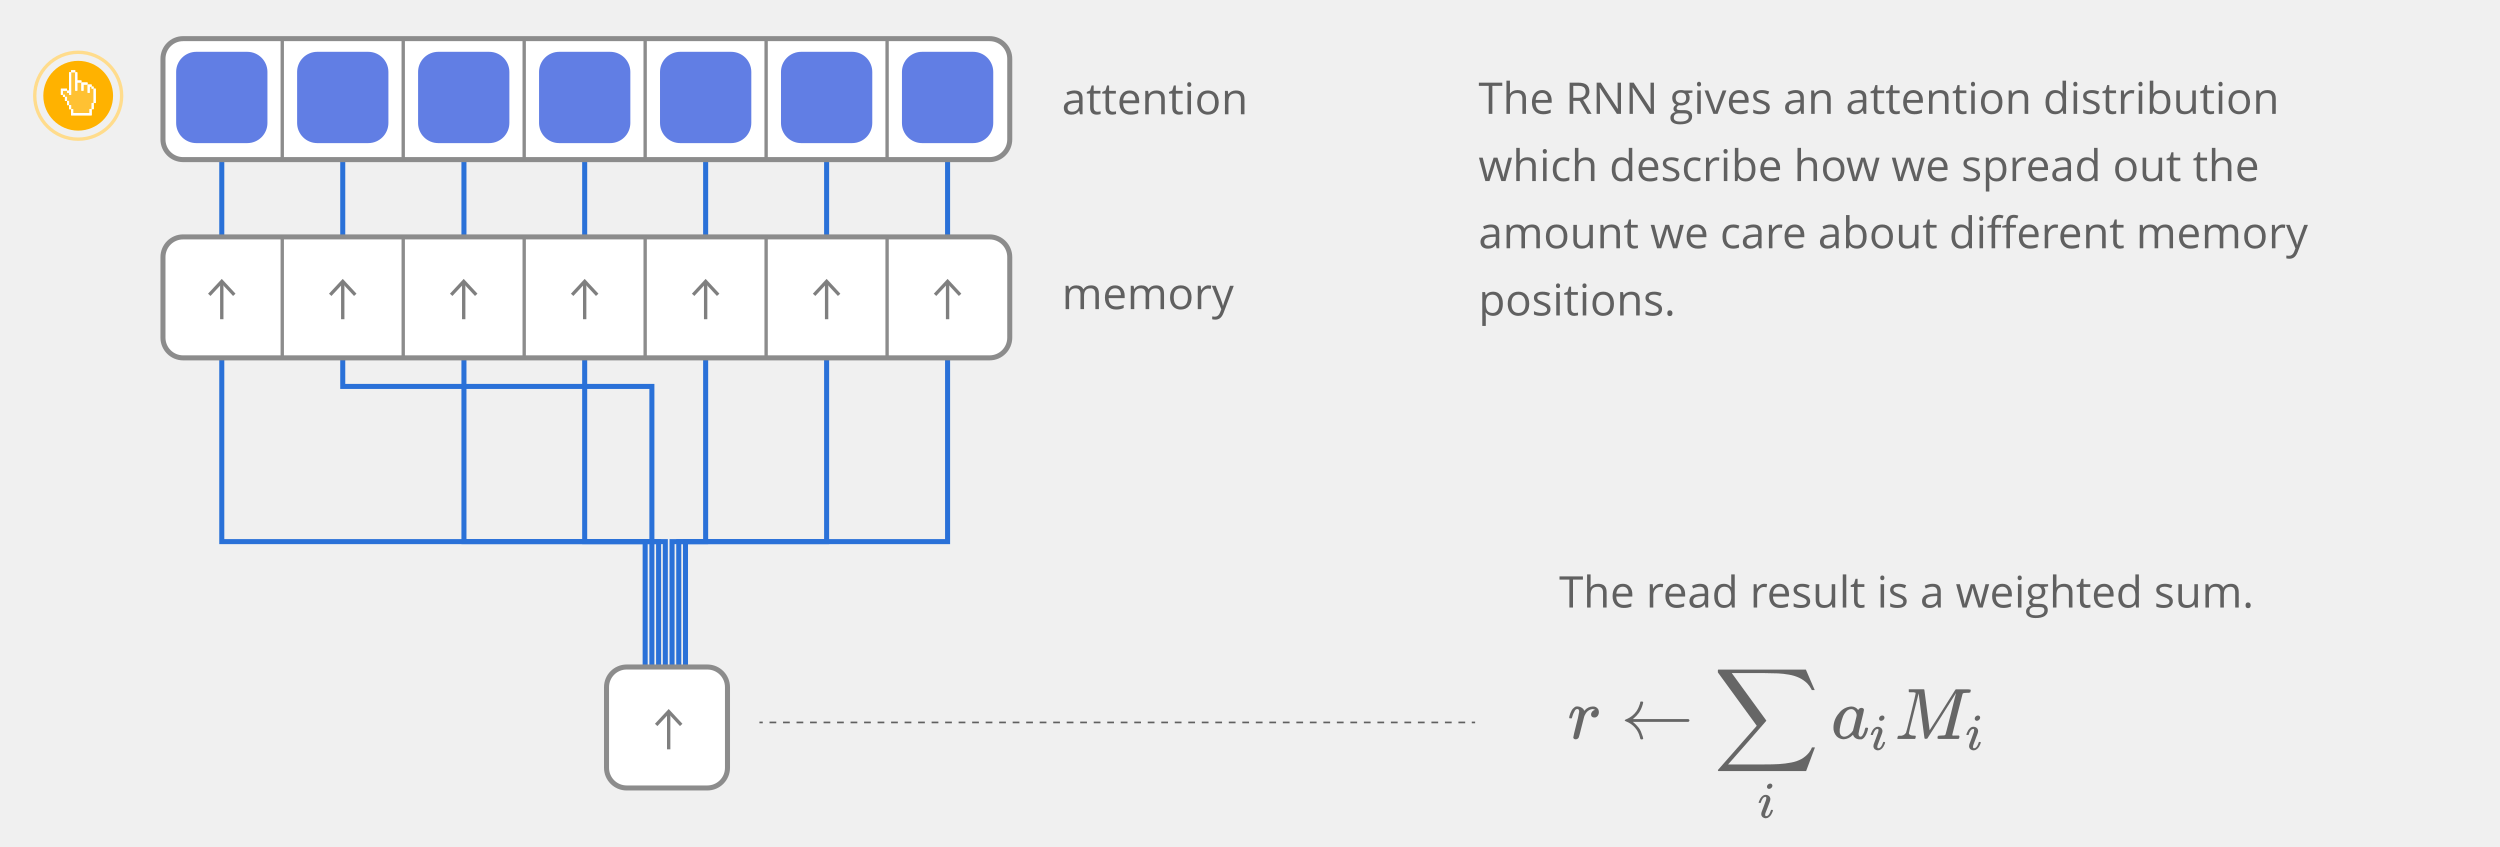
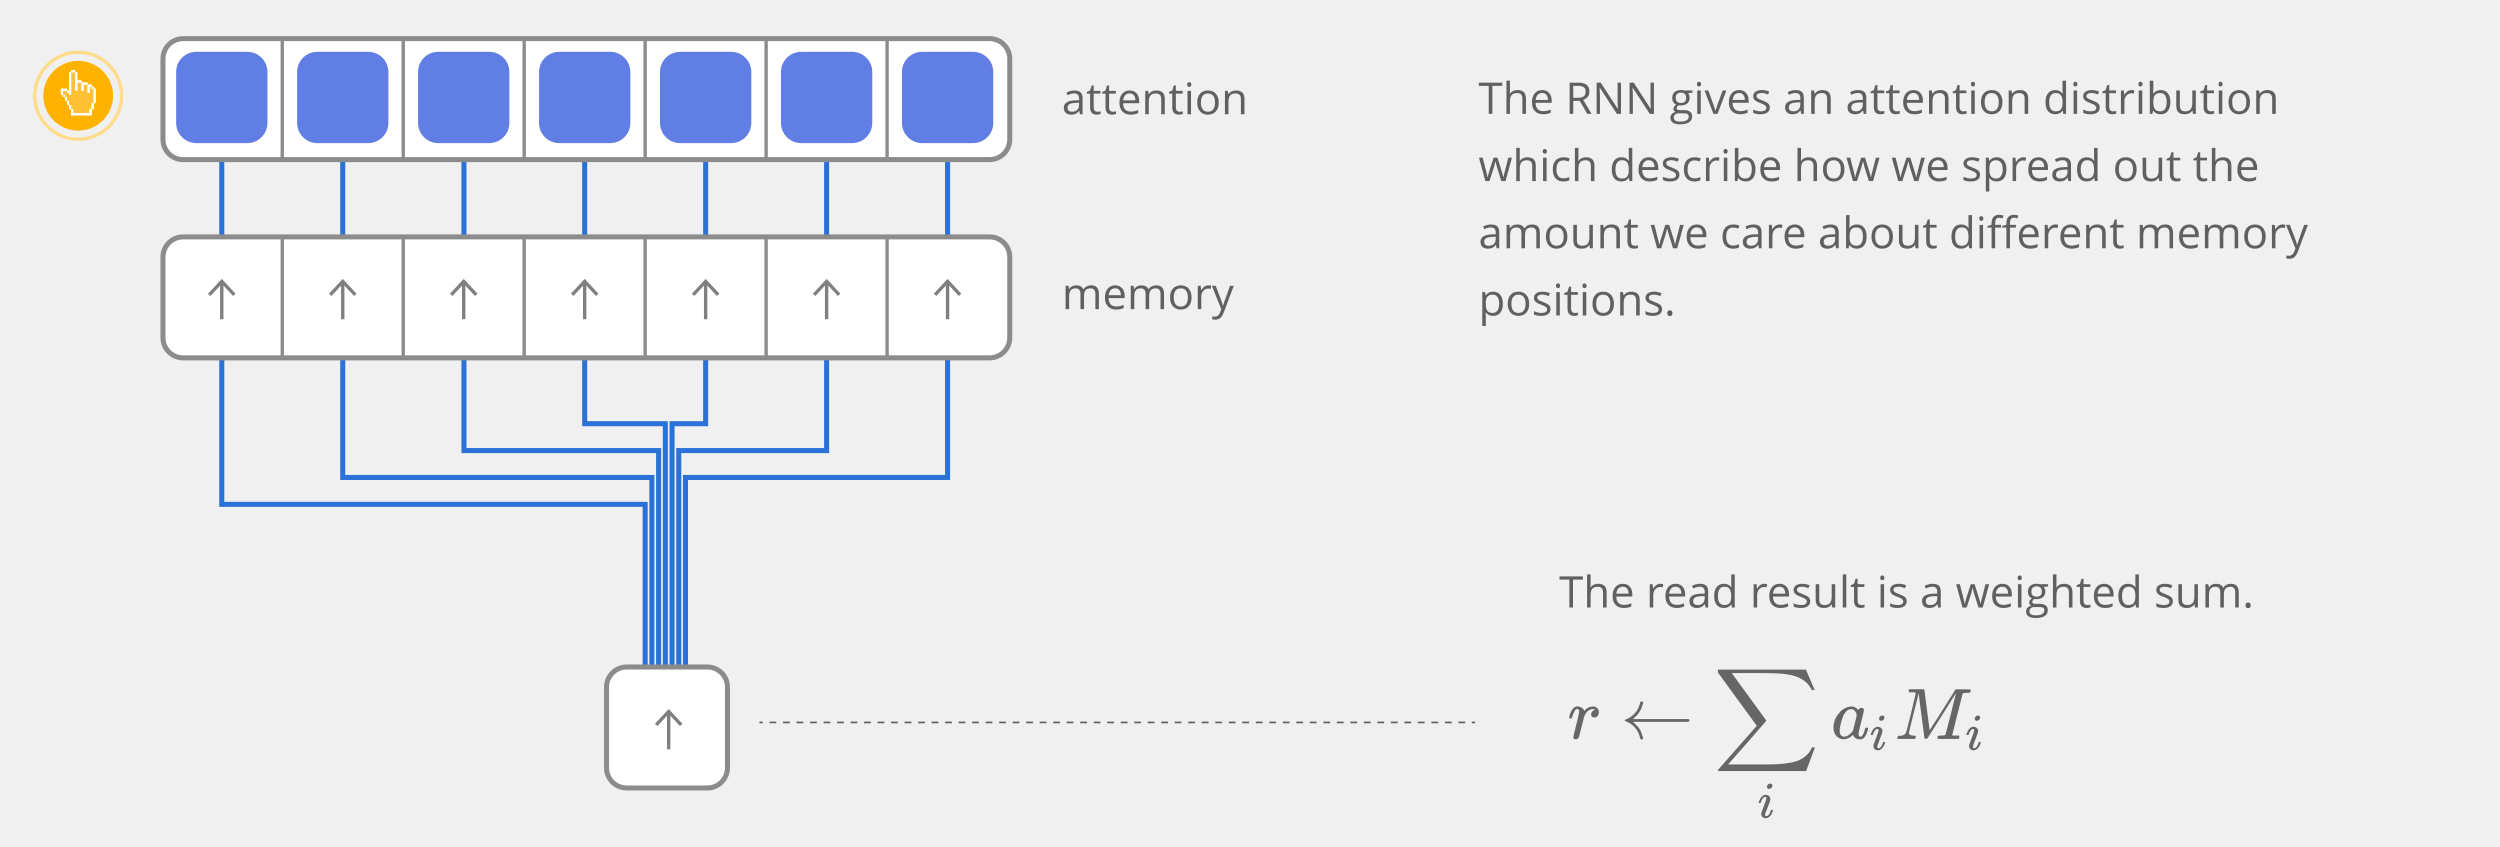
<svg xmlns="http://www.w3.org/2000/svg" xmlns:xlink="http://www.w3.org/1999/xlink" id="edges" viewBox="0 0 744 252">
  <defs>
    <symbol id="array-7" data-name="array-7" viewBox="0 0 253.5 37.5">
      <rect x="0.75" y="0.75" width="252" height="36" rx="6" ry="6" fill="#fff" stroke="#8c8c8c" stroke-miterlimit="10" stroke-width="1.5" />
      <line x1="36.25" y1="36.75" x2="36.25" y2="0.75" fill="none" stroke="#8c8c8c" stroke-miterlimit="10" />
      <line x1="72.25" y1="36.75" x2="72.25" y2="0.75" fill="none" stroke="#8c8c8c" stroke-miterlimit="10" />
      <line x1="108.25" y1="36.75" x2="108.25" y2="0.75" fill="none" stroke="#8c8c8c" stroke-miterlimit="10" />
      <line x1="144.25" y1="36.75" x2="144.25" y2="0.75" fill="none" stroke="#8c8c8c" stroke-miterlimit="10" />
      <line x1="180.25" y1="36.75" x2="180.25" y2="0.75" fill="none" stroke="#8c8c8c" stroke-miterlimit="10" />
      <line x1="216.25" y1="36.75" x2="216.25" y2="0.75" fill="none" stroke="#8c8c8c" stroke-miterlimit="10" />
    </symbol>
    <symbol id="array-1" data-name="array-1" viewBox="0 0 37.5 37.5">
      <rect x="0.75" y="0.75" width="36" height="36" rx="6" ry="6" fill="#fff" stroke="#8c8c8c" stroke-miterlimit="10" stroke-width="1.5" />
    </symbol>
    <symbol id="array-vector" data-name="array-vector" viewBox="0 0 36 36">
      <rect width="36" height="36" fill="#d8c2f2" opacity="0" />
      <g opacity="0.5">
        <g>
          <line x1="18" y1="24" x2="18" y2="13.08" fill="none" stroke="#000" stroke-miterlimit="10" />
          <polygon points="22.09 16.4 21.36 17.08 18 13.47 14.64 17.08 13.91 16.4 18 12 22.09 16.4" />
        </g>
      </g>
    </symbol>
    <symbol id="array-positive-value" data-name="array-positive-value" viewBox="0 0 36 36">
      <rect width="36" height="36" fill="#0080f7" opacity="0" />
      <rect x="4.42" y="4.42" width="27.17" height="27.17" rx="6" ry="6" fill="#3a5edd" opacity="0.8" />
    </symbol>
    <symbol id="pointer" data-name="pointer" viewBox="0 0 26.87 26.87">
      <circle cx="13.43" cy="13.43" r="12.93" fill="none" stroke="#ffdc8c" stroke-miterlimit="10" />
      <circle cx="13.43" cy="13.43" r="10.38" fill="#ffb200" />
      <polygon points="11.32 19.26 11.32 17.43 10.72 17.43 10.71 16.14 10.1 16.21 10.1 15 9.54 14.99 9.46 13.78 8.88 13.78 8.89 13.16 8.28 13.16 8.28 11.34 10.11 11.34 10.11 11.94 10.71 11.94 10.71 6.46 11.33 6.45 11.33 5.86 12.54 5.86 12.54 6.45 13.16 6.47 13.16 8.89 14.37 8.89 14.39 9.49 16.21 9.51 16.21 10.12 17.43 10.12 17.43 10.79 18.04 10.73 18.05 11.39 18.65 11.33 18.65 15.61 18.04 15.52 17.98 17.43 17.43 17.43 17.43 19.26 11.32 19.26" fill="#fff" opacity="0.2" />
      <g>
        <path d="M10.11,11.94c0-.09,0-0.19,0-0.28s0-.21,0-0.32H8.28v1.82H8.89V11.95h1.23v0.63h0.6v0.6h0.61V13.09q0-2.4,0-4.8,0-.92,0-1.85h1.21V5.85H11.33v0.6H10.71v5.47h-0.6Zm4.28-2.44a0.45,0.45,0,0,1,0-.07c0-.15,0-0.3,0-0.45s0,0,0-.08H13.16V6.47H12.55v5.47h0.61V9.51h1.24s0,0.06,0,.09q0,1.12,0,2.25s0,0.07,0,.1H15V10.12h1.23v2.43h0.6V10.71l0.57,0s0,0,0,.05,0,0.29,0,.44,0,0.07,0,.11H18a0,0,0,0,1,.06.06c0,0.24,0,.48,0,0.72q0,1.71,0,3.41s0,0,0,.08h-0.6s0,0,0,0q0,0.86,0,1.72s0,0,0,.06H16.81v1.21H11.94V17.42H11.33V16.21h-0.6a11.4,11.4,0,0,0,0,1.22h0.6v1.83c2,0,4.07,0,6.11,0,0-.1,0-0.19,0-0.28,0-.46,0-0.93,0-1.39a1.53,1.53,0,0,0,0-.16H18c0.05,0,.07,0,0.07-0.07,0-.45,0-0.89,0-1.34,0-.13,0-0.26,0-0.4l0.3,0h0.3V11.33H18v-0.6H17.43V10.11H16.21V9.51H14.39ZM10.1,15v1.21h0.52a0.07,0.07,0,0,0,.08-0.08c0-.32,0-0.65,0-1,0-.06,0-0.11,0-0.17H10.11V13.77H9.49V13.16H8.91a2.7,2.7,0,0,0,0,.62H9.47s0,0,0,.07,0,0.27,0,.41,0,0.45,0,.68a0,0,0,0,0,.05.06H10.1Z" fill="#fff" />
        <path d="M17.43,17.43s0,0,0-.06q0-.86,0-1.72s0,0,0,0H18s0-.06,0-0.08q0-1.71,0-3.41c0-.24,0-0.48,0-0.72A0,0,0,0,0,18,11.33H17.44s0-.07,0-0.11,0-.29,0-0.44,0-.05,0-0.05l-0.57,0v1.84h-0.6V10.12H15v1.82H14.38s0-.07,0-0.1q0-1.12,0-2.25s0-.06,0-0.09h1.81v0.6h1.22v0.62H18v0.6h0.61v4.28h-0.3l-0.3,0c0,0.14,0,.27,0,0.4,0,0.45,0,.89,0,1.34,0,0.05,0,.07-0.07.07H17.43Z" fill="#fff" />
        <path d="M17.43,17.43a1.53,1.53,0,0,1,0,.16c0,0.46,0,.93,0,1.39,0,0.09,0,.17,0,0.28-2,0-4.06,0-6.11,0V17.43h-0.6a11.4,11.4,0,0,1,0-1.22h0.6v1.21h0.61v1.22h4.88V17.43h0.62Z" fill="#fff" />
        <path d="M11.33,6.45q0,0.92,0,1.85,0,2.4,0,4.8v0.07H10.72v-0.6h-0.6V11.93h0.6V6.46h0.61Z" fill="#fff" />
        <path d="M14.39,9.49H13.16v2.43H12.55V6.47h0.61V8.89h1.21s0,0.06,0,.08,0,0.3,0,.45a0.44,0.44,0,0,0,0,.07h0Z" fill="#fff" />
        <path d="M10.1,15H9.54a0,0,0,0,1-.05-0.06c0-.23,0-0.45,0-0.68s0-.27,0-0.41,0,0,0-.07H8.88a2.7,2.7,0,0,1,0-.62H9.49v0.61h0.62V15h0.61c0,0.06,0,.12,0,0.17,0,0.32,0,.65,0,1a0.07,0.07,0,0,1-.08.08H10.1V15Z" fill="#fff" />
        <path d="M10.11,11.93H8.89v1.21H8.28V11.34h1.83c0,0.11,0,.21,0,0.32s0,0.19,0,.28h0Z" fill="#fff" />
        <path d="M11.33,6.45V5.85h1.21v0.6H11.33Z" fill="#fff" />
      </g>
    </symbol>
  </defs>
  <g id="paths">
-     <path id="edge0" d="M 66 47 L 66 161.185 L 192 161.185 L 192 198" fill="none" stroke="#2a71d8" stroke-miterlimit="10" stroke-width="1.5" />
-     <path id="edge1" d="M 102 47 L 102 115 L 194 115 L 194 198" fill="none" stroke="#2a71d8" stroke-miterlimit="10" stroke-width="1.5" />
-     <path id="edge2" d="M 138.07 47 L 138.07 161.185 L 196 161.185 L 196 198" fill="none" stroke="#2a71d8" stroke-miterlimit="10" stroke-width="1.5" />
-     <path id="edge3" d="M 174 47 L 174 161.185 L 198 161.185 L 198 199" fill="none" stroke="#2a71d8" stroke-miterlimit="10" stroke-width="1.5" />
-     <path id="edge4" d="M 210 47 L 210 161.185 L 200 161.185 L 200 198" fill="none" stroke="#2a71d8" stroke-miterlimit="10" stroke-width="1.5" />
-     <path id="edge5" d="M 246 47 L 246 161.185 L 202 161.185 L 202 198" fill="none" stroke="#2a71d8" stroke-miterlimit="10" stroke-width="1.5" />
-     <path id="edge6" d="M 282 47 L 282 161.185 L 204 161.185 L 204 198" fill="none" stroke="#2a71d8" stroke-miterlimit="10" stroke-width="1.5" />
+     <path id="edge0" d="M 66 47 L 66 150.092 L 192 150.092 L 192 198" fill="none" stroke="#2a71d8" stroke-miterlimit="10" stroke-width="1.5" />
+     <path id="edge1" d="M 102 47 L 102 142.092 L 194 142.092 L 194 198" fill="none" stroke="#2a71d8" stroke-miterlimit="10" stroke-width="1.5" />
+     <path id="edge2" d="M 138.07 47 L 138.07 134.092 L 196 134.092 L 196 198" fill="none" stroke="#2a71d8" stroke-miterlimit="10" stroke-width="1.5" />
+     <path id="edge3" d="M 174 47 L 174 126.092 L 198 126.092 L 198 199" fill="none" stroke="#2a71d8" stroke-miterlimit="10" stroke-width="1.5" />
+     <path id="edge4" d="M 210 47 L 210 126.092 L 200 126.092 L 200 198" fill="none" stroke="#2a71d8" stroke-miterlimit="10" stroke-width="1.5" />
+     <path id="edge5" d="M 246 47 L 246 134.092 L 202 134.092 L 202 198" fill="none" stroke="#2a71d8" stroke-miterlimit="10" stroke-width="1.5" />
+     <path id="edge6" d="M 282 47 L 282 142.092 L 204 142.092 L 204 198" fill="none" stroke="#2a71d8" stroke-miterlimit="10" stroke-width="1.5" />
  </g>
  <use id="array-7-3" data-name="array-7" width="253.5" height="37.5" transform="translate(47.75 10.75)" xlink:href="#array-7" />
  <use id="array-7-6" data-name="array-7" width="253.5" height="37.5" transform="translate(47.75 69.75)" xlink:href="#array-7" />
  <use id="array-1-3" data-name="array-1" width="37.5" height="37.5" transform="matrix(1 0 0 1 179.75 197.75)" xlink:href="#array-1" />
  <g opacity="0.6">
    <text transform="translate(316 34)" font-size="13" font-family="Open Sans">attention</text>
  </g>
  <g opacity="0.6">
    <text transform="translate(316 92)" font-size="13" font-family="Open Sans">memory</text>
  </g>
  <g id="read-result">
    <use width="36" height="36" transform="matrix(1 0 0 1 181 199)" xlink:href="#array-vector" />
  </g>
  <g id="attention">
    <use id="array-positive-value-3" data-name="array-positive-value" width="36" height="36" transform="translate(48 11)" xlink:href="#array-positive-value" />
    <use width="36" height="36" transform="translate(84 11)" xlink:href="#array-positive-value" />
    <use width="36" height="36" transform="translate(120 11)" xlink:href="#array-positive-value" />
    <use width="36" height="36" transform="translate(156 11)" xlink:href="#array-positive-value" />
    <use width="36" height="36" transform="translate(192 11)" xlink:href="#array-positive-value" />
    <use width="36" height="36" transform="translate(228 11)" xlink:href="#array-positive-value" />
    <use width="36" height="36" transform="translate(264 11)" xlink:href="#array-positive-value" />
  </g>
  <g id="memory">
    <use width="36" height="36" transform="translate(48 71)" xlink:href="#array-vector" />
    <use width="36" height="36" transform="translate(84 71)" xlink:href="#array-vector" />
    <use width="36" height="36" transform="translate(120 71)" xlink:href="#array-vector" />
    <use width="36" height="36" transform="translate(156 71)" xlink:href="#array-vector" />
    <use width="36" height="36" transform="translate(192 71)" xlink:href="#array-vector" />
    <use width="36" height="36" transform="translate(228 71)" xlink:href="#array-vector" />
    <use id="array-vector-17" data-name="array-vector" width="36" height="36" transform="translate(264 71)" xlink:href="#array-vector" />
  </g>
  <use id="pointer-3" data-name="pointer" width="26.87" height="26.87" transform="translate(9.84 15.06)" xlink:href="#pointer" />
  <g opacity="0.6">
    <text transform="translate(440 33.88)" font-size="13" font-family="Open Sans">The RNN gives an attention distribution <tspan x="0" y="20">which describe how we spread out the </tspan>
      <tspan x="0" y="40">amount we care about different memory </tspan>
      <tspan x="0" y="60">positions.</tspan>
    </text>
  </g>
  <g opacity="0.6">
    <text transform="matrix(1 0 0 1 464 180.81)" font-size="13" font-family="Open Sans">The read result is a weighted sum.</text>
  </g>
  <g opacity="0.6">
    <g>
      <line x1="202" y1="207" x2="203" y2="207" fill="none" stroke="#000" stroke-miterlimit="10" stroke-width="0.5" transform="matrix(1 0 0 1 24 8)" />
      <line x1="205.01" y1="207" x2="413" y2="207" fill="none" stroke="#000" stroke-miterlimit="10" stroke-width="0.5" stroke-dasharray="2.01 2.01" transform="matrix(1 0 0 1 24 8)" />
      <line x1="414" y1="207" x2="415" y2="207" fill="none" stroke="#000" stroke-miterlimit="10" stroke-width="0.5" transform="matrix(1 0 0 1 24 8)" />
    </g>
  </g>
  <g>
    <path d="M443,205.59a1.5,1.5,0,0,0,0-.17l0.11-.48a4.07,4.07,0,0,1,.22-0.67q0.13-.3.33-0.71a2.31,2.31,0,0,1,.43-0.65,4.86,4.86,0,0,1,.56-0.48,1,1,0,0,1,.72-0.2,2.27,2.27,0,0,1,1.11.26,2.61,2.61,0,0,1,.67.48,0.93,0.93,0,0,1,.24.43,0.23,0.23,0,0,0,.07.13,0.76,0.76,0,0,0,.17-0.15,3.19,3.19,0,0,1,2.41-1.13h0.06a1.69,1.69,0,0,1,1.56.89,2.06,2.06,0,0,1,.17.8,1.74,1.74,0,0,1-.28,1,1.35,1.35,0,0,1-.56.5,1.22,1.22,0,0,1-.54.09,1,1,0,0,1-.69-0.24,0.81,0.81,0,0,1-.26-0.63,1.41,1.41,0,0,1,1.21-1.39A1.66,1.66,0,0,0,450,203a2.8,2.8,0,0,0-2.23,1.6,2.88,2.88,0,0,0-.33.72q-0.11.37-.74,2.88-0.74,3-.85,3.23a1,1,0,0,1-.93.59,0.74,0.74,0,0,1-.46-0.13,0.78,0.78,0,0,1-.24-0.26,0.32,0.32,0,0,1,0-.22q0-.28.87-3.73a37.67,37.67,0,0,0,.87-3.84q0-.85-0.56-0.85a0.93,0.93,0,0,0-.78.61A6.3,6.3,0,0,0,444,205a6.18,6.18,0,0,1-.24.78,0.72,0.72,0,0,1-.35,0h-0.3A0.36,0.36,0,0,1,443,205.59Z" fill="#666" transform="matrix(1 0 0 1 24 8)" />
    <path d="M478.79,206.15v0.24a0.54,0.54,0,0,1-.33.43H461.91l0.37,0.3a5.92,5.92,0,0,1,.63.59q0.3,0.33.71,0.8a4.41,4.41,0,0,1,.72,1.21q0.3,0.74.56,1.54a2.44,2.44,0,0,1,.11.54q0,0.24-.43.24h-0.22a0.17,0.17,0,0,1-.13-0.09,0.85,0.85,0,0,1-.11-0.19,2.1,2.1,0,0,1-.09-0.41,6.62,6.62,0,0,0-1.47-2.82,6.68,6.68,0,0,0-2.64-1.84,0.85,0.85,0,0,1-.39-0.24,0.25,0.25,0,0,1,.09-0.22,1.44,1.44,0,0,1,.3-0.15,6.66,6.66,0,0,0,1.84-1.08,6.43,6.43,0,0,0,1.24-1.32,7.45,7.45,0,0,0,.69-1.28,10.62,10.62,0,0,0,.37-1l0.06-.37,0.07-.17a0.23,0.23,0,0,1,.11-0.09,0.67,0.67,0,0,1,.28,0q0.43,0,.43.24a2.44,2.44,0,0,1-.11.54,9.12,9.12,0,0,1-.54,1.5,6.26,6.26,0,0,1-.69,1.17q-0.37.48-.67,0.8a6.46,6.46,0,0,1-.65.61l-0.43.37h16.55a0.54,0.54,0,0,1,.33.43v-0.24Z" fill="#666" transform="matrix(1 0 0 1 24 8)" />
    <path d="M487.32,191.27s4.41,0,13.11,0h13l1.26,2.93q1.28,3,1.37,3.16h-0.87l-0.15-.3a7.32,7.32,0,0,0-1.21-1.69,9.09,9.09,0,0,0-2.41-1.67,11.86,11.86,0,0,0-3.06-.93,25.21,25.21,0,0,0-3.27-.37q-1.54-.06-4-0.09h-9.71l0.17,0.24q10,13.72,10.08,13.85a0.19,0.19,0,0,1,0,.13L496,213l-5.72,6.5s1.52,0,4.57,0h3.06q1.93,0,2.77,0,2.95,0,4.77-.11a27.83,27.83,0,0,0,3.62-.46,10,10,0,0,0,3.06-1.06,8.13,8.13,0,0,0,2.23-1.89,6.87,6.87,0,0,0,.89-1.56h0.87s-0.05.17-.15,0.46-0.28.76-.54,1.41-0.48,1.26-.67,1.82l-1.26,3.36-13,0q-13,0-13.11,0a0.18,0.18,0,0,1-.13-0.2,0.33,0.33,0,0,1,0-.13L498.81,208s-0.24-.34-0.71-1-1.24-1.68-2.28-3.12-2-2.73-2.82-3.86l-5.76-7.91,0-.33A0.7,0.7,0,0,1,487.32,191.27Z" fill="#666" transform="matrix(1 0 0 1 24 8)" />
    <path d="M499.35,230.92a1.68,1.68,0,0,1,.14-0.47,7.35,7.35,0,0,1,.37-0.78,2.53,2.53,0,0,1,.67-0.78,1.39,1.39,0,0,1,.92-0.34,1.45,1.45,0,0,1,1,.35,1.25,1.25,0,0,1,.41.95,3,3,0,0,1-.21.86q-0.21.6-.61,1.61T501.38,234a2.51,2.51,0,0,0-.08.49q0,0.38.26,0.38a1,1,0,0,0,.29,0,1,1,0,0,0,.35-0.21,2.08,2.08,0,0,0,.41-0.54,4.45,4.45,0,0,0,.38-0.9,0.63,0.63,0,0,1,.08-0.21,0.56,0.56,0,0,1,.26,0q0.31,0,.31.15a1.68,1.68,0,0,1-.14.47,6,6,0,0,1-.38.78,2.56,2.56,0,0,1-.69.77,1.54,1.54,0,0,1-.95.34,1.44,1.44,0,0,1-.9-0.32,1.2,1.2,0,0,1-.43-1,1.54,1.54,0,0,1,.08-0.49q0.08-.23.66-1.75t0.67-1.85a2.54,2.54,0,0,0,.11-0.6q0-.37-0.26-0.37h0a1.07,1.07,0,0,0-.84.51,3.57,3.57,0,0,0-.58,1.29l0,0a0.12,0.12,0,0,0,0,0,0,0,0,0,1,0,0l0,0h-0.4A0.26,0.26,0,0,1,499.35,230.92Zm2.5-4.8a0.86,0.86,0,0,1,.29-0.64,1,1,0,0,1,.67-0.29,0.62,0.62,0,0,1,.46.18,0.68,0.68,0,0,1,.2.46,0.87,0.87,0,0,1-.31.64,1,1,0,0,1-.67.31,0.69,0.69,0,0,1-.43-0.15A0.64,0.64,0,0,1,501.84,226.13Z" fill="#666" transform="matrix(1 0 0 1 24 8)" />
    <path d="M528.53,204.7a2,2,0,0,0-.11-0.48,2.06,2.06,0,0,0-.5-0.76,1.39,1.39,0,0,0-1-.43,2.08,2.08,0,0,0-1.45.67,4.53,4.53,0,0,0-1.08,1.76,17.3,17.3,0,0,0-.89,3.55v0.24a1.16,1.16,0,0,1,0,.26,1.82,1.82,0,0,0,.39,1.34,1.4,1.4,0,0,0,.93.39,2.45,2.45,0,0,0,1.63-.72,3.64,3.64,0,0,0,1-1.11q0-.09.59-2.32T528.53,204.7Zm-6.89,3.71a6.4,6.4,0,0,1,1.65-4.16,4.85,4.85,0,0,1,3.71-2,2.46,2.46,0,0,1,2,1.06,1.08,1.08,0,0,1,1-.65,0.78,0.78,0,0,1,.5.17,0.53,0.53,0,0,1,.22.43q0,0.28-.8,3.47t-0.82,3.6a1.16,1.16,0,0,0,.15.71,0.64,0.64,0,0,0,.45.2,0.94,0.94,0,0,0,.43-0.2A4.91,4.91,0,0,0,531,209a0.81,0.81,0,0,1,.22-0.45,0.63,0.63,0,0,1,.22,0h0.09q0.41,0,.41.19a3.44,3.44,0,0,1-.11.59,6.8,6.8,0,0,1-.43,1.17,3.69,3.69,0,0,1-.69,1.08,2.14,2.14,0,0,1-.69.45,2.31,2.31,0,0,1-.52,0,2.21,2.21,0,0,1-1.24-.32,1.66,1.66,0,0,1-.65-0.67l-0.13-.33s0,0-.09,0l-0.09.09a3.8,3.8,0,0,1-2.6,1.21,3,3,0,0,1-2.1-.87A3.65,3.65,0,0,1,521.64,208.41Z" fill="#666" transform="matrix(1 0 0 1 24 8)" />
    <path d="M532.71,210.66a1.68,1.68,0,0,1,.14-0.47,7.35,7.35,0,0,1,.37-0.78,2.53,2.53,0,0,1,.67-0.78,1.39,1.39,0,0,1,.92-0.34,1.45,1.45,0,0,1,1,.35,1.25,1.25,0,0,1,.41.95,3,3,0,0,1-.21.86q-0.21.6-.61,1.61t-0.64,1.73a2.51,2.51,0,0,0-.08.49q0,0.38.26,0.38a1,1,0,0,0,.29,0,1,1,0,0,0,.35-0.21,2.08,2.08,0,0,0,.41-0.54,4.45,4.45,0,0,0,.38-0.9,0.63,0.63,0,0,1,.08-0.21,0.56,0.56,0,0,1,.26,0q0.31,0,.31.15a1.68,1.68,0,0,1-.14.47,6,6,0,0,1-.38.78,2.56,2.56,0,0,1-.69.77,1.54,1.54,0,0,1-.95.34,1.44,1.44,0,0,1-.9-0.32,1.2,1.2,0,0,1-.43-1,1.54,1.54,0,0,1,.08-0.49q0.08-.23.66-1.75t0.67-1.85a2.54,2.54,0,0,0,.11-0.6q0-.37-0.26-0.37h0a1.07,1.07,0,0,0-.84.51,3.57,3.57,0,0,0-.58,1.29l0,0a0.12,0.12,0,0,0,0,0,0,0,0,0,1,0,0l0,0h-0.4A0.26,0.26,0,0,1,532.71,210.66Zm2.5-4.8a0.86,0.86,0,0,1,.29-0.64,1,1,0,0,1,.67-0.29,0.62,0.62,0,0,1,.46.18,0.68,0.68,0,0,1,.2.46,0.87,0.87,0,0,1-.31.64,1,1,0,0,1-.67.31,0.69,0.69,0,0,1-.43-0.15A0.64,0.64,0,0,1,535.21,205.87Z" fill="#666" transform="matrix(1 0 0 1 24 8)" />
    <path d="M546.11,198.18a2.36,2.36,0,0,0-1.24-.17,6.23,6.23,0,0,1-.67,0,0.18,0.18,0,0,1-.15-0.22s0-.09,0-0.24l0-.15a0.65,0.65,0,0,0,0-.11,0.38,0.38,0,0,1,0-.11q0-.09,0-0.06s0,0,.09,0a0.11,0.11,0,0,1,.11,0,0.3,0.3,0,0,0,.17,0l0.26,0h0.65l1,0h2a0.43,0.43,0,0,1,.35.11q0,0.09.8,6.11l0.78,6,0.5-.8q0.52-.78,1.39-2.17l1.91-3q3.79-6,3.84-6.09l0.07-.07,0.09-.06,0.13,0h2.95a5.27,5.27,0,0,0,.63,0q0.74,0,.74.24a1.78,1.78,0,0,1-.07.37q-0.07.26-.07,0.28a1.28,1.28,0,0,1-.8.13,9.64,9.64,0,0,0-1.11.07,0.62,0.62,0,0,0-.39.24q-0.06.11-1.56,6.13t-1.52,6.09a0.17,0.17,0,0,0,0,.11l0.15,0.09a0.7,0.7,0,0,0,.37,0,3.47,3.47,0,0,1,.71,0H559a0.78,0.78,0,0,1,.13.24,1.43,1.43,0,0,1-.15.65,0.48,0.48,0,0,1-.35.11l-0.89,0-2,0h-2a6.4,6.4,0,0,0-.76,0q-0.37,0-.37-0.22s0-.13,0-0.3a0.68,0.68,0,0,1,.17-0.39,1.8,1.8,0,0,1,.5-0.07q0.59,0,1.3-.07a0.58,0.58,0,0,0,.41-0.26q0-.09.82-3.16t1.54-6.13l0.76-3.06-4.2,6.7q-4.25,6.76-4.35,6.87l-0.09,0a0.7,0.7,0,0,1-.35.07,0.39,0.39,0,0,1-.39-0.15q0-.09-0.89-6.72l-0.85-6.65-1.47,5.85q-1.45,5.76-1.45,6,0.13,0.72,1.56.72H546a0.42,0.42,0,0,1,.15.2,1,1,0,0,1-.07.39,0.68,0.68,0,0,1-.17.39l-0.24,0h-0.26l-0.74,0-1.39,0-1.34,0-0.8,0a1.17,1.17,0,0,1-.41,0,0.2,0.2,0,0,1-.09-0.2,2.3,2.3,0,0,1,.07-0.3,1.32,1.32,0,0,1,.11-0.33,0.51,0.51,0,0,1,.48-0.13,1.92,1.92,0,0,0,1.93-.87q0.09-.13,1.49-5.81T546.11,198.18Z" fill="#666" transform="matrix(1 0 0 1 24 8)" />
    <path d="M561.18,210.66a1.68,1.68,0,0,1,.14-0.47,7.37,7.37,0,0,1,.37-0.78,2.53,2.53,0,0,1,.67-0.78,1.39,1.39,0,0,1,.92-0.34,1.45,1.45,0,0,1,1,.35,1.25,1.25,0,0,1,.41.95,3,3,0,0,1-.21.86q-0.21.6-.61,1.61t-0.64,1.73a2.51,2.51,0,0,0-.08.49q0,0.38.26,0.38a1,1,0,0,0,.29,0,1,1,0,0,0,.35-0.21,2.08,2.08,0,0,0,.41-0.54,4.45,4.45,0,0,0,.38-0.9,0.63,0.63,0,0,1,.08-0.21,0.56,0.56,0,0,1,.26,0q0.31,0,.31.15a1.68,1.68,0,0,1-.14.47,6,6,0,0,1-.38.78,2.56,2.56,0,0,1-.69.77,1.54,1.54,0,0,1-.95.34,1.44,1.44,0,0,1-.9-0.32,1.2,1.2,0,0,1-.43-1,1.54,1.54,0,0,1,.08-0.49q0.08-.23.66-1.75t0.67-1.85a2.54,2.54,0,0,0,.11-0.6q0-.37-0.26-0.37h0a1.07,1.07,0,0,0-.84.51,3.57,3.57,0,0,0-.58,1.29l0,0a0.12,0.12,0,0,0,0,0,0,0,0,0,1,0,0l0,0h-0.4A0.26,0.26,0,0,1,561.18,210.66Zm2.5-4.8a0.86,0.86,0,0,1,.29-0.64,1,1,0,0,1,.67-0.29,0.62,0.62,0,0,1,.46.18,0.68,0.68,0,0,1,.2.46,0.87,0.87,0,0,1-.31.64,1,1,0,0,1-.67.31,0.69,0.69,0,0,1-.43-0.15A0.64,0.64,0,0,1,563.68,205.87Z" fill="#666" transform="matrix(1 0 0 1 24 8)" />
  </g>
</svg>
